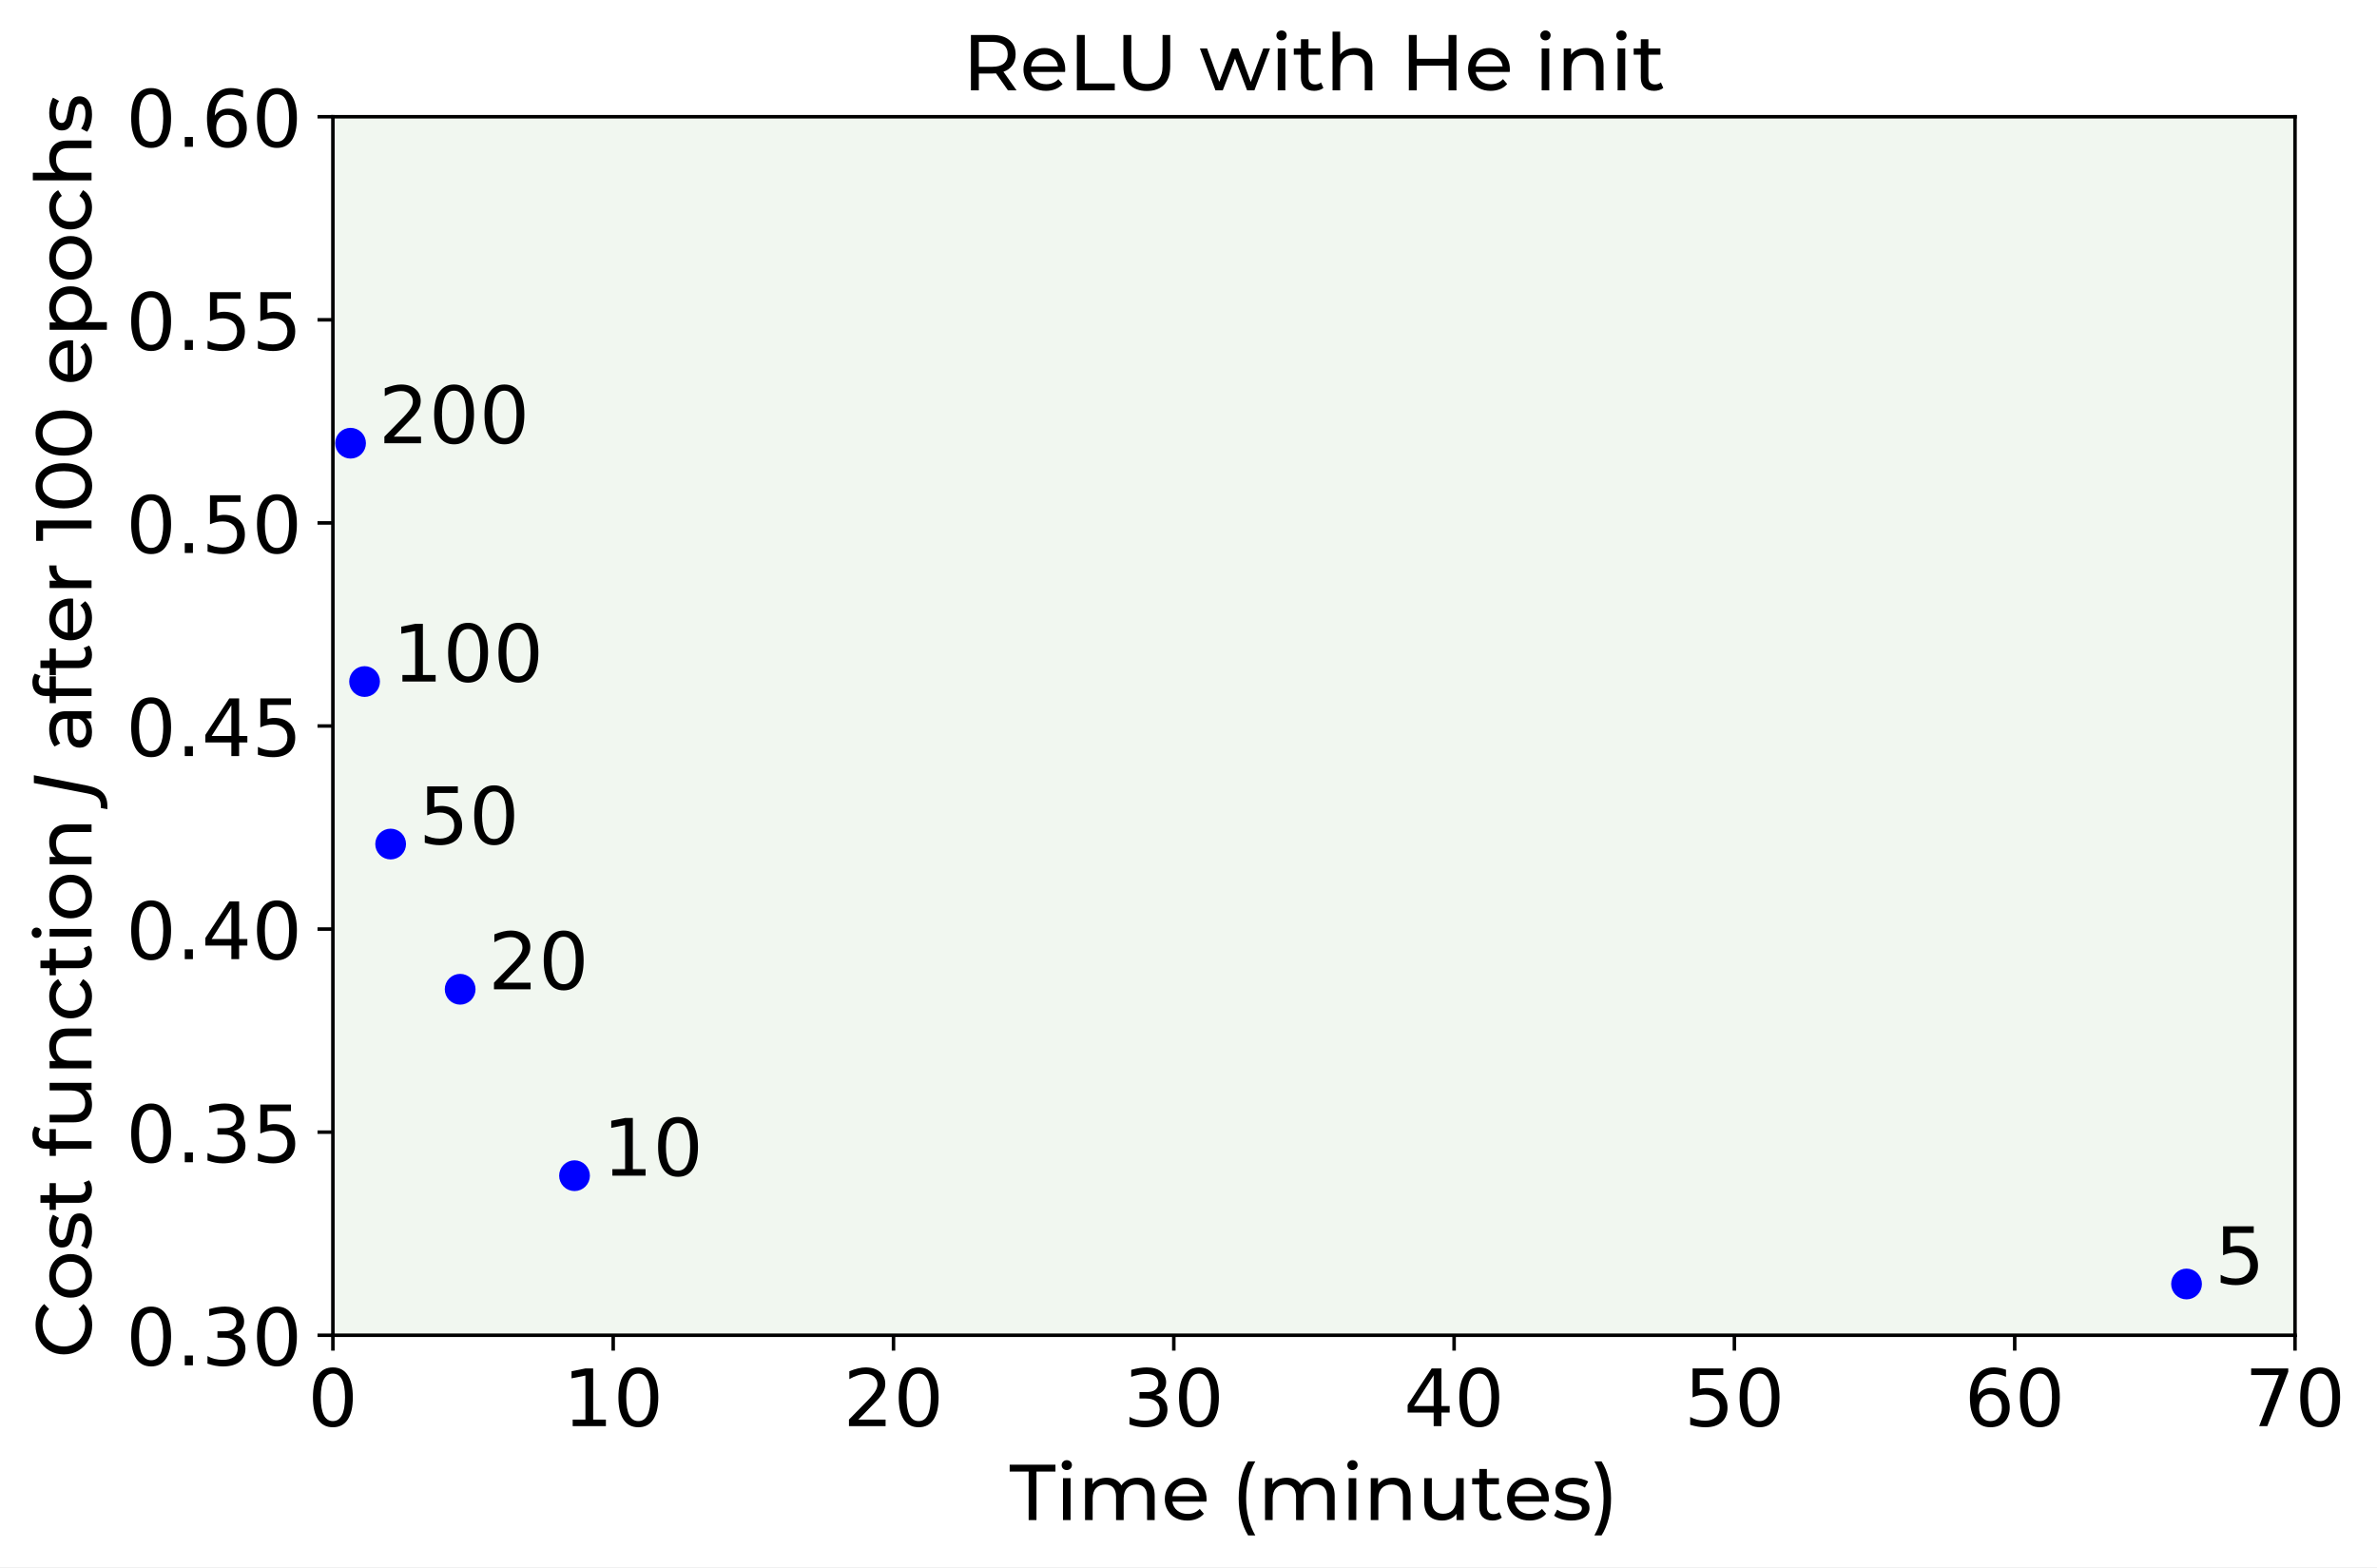
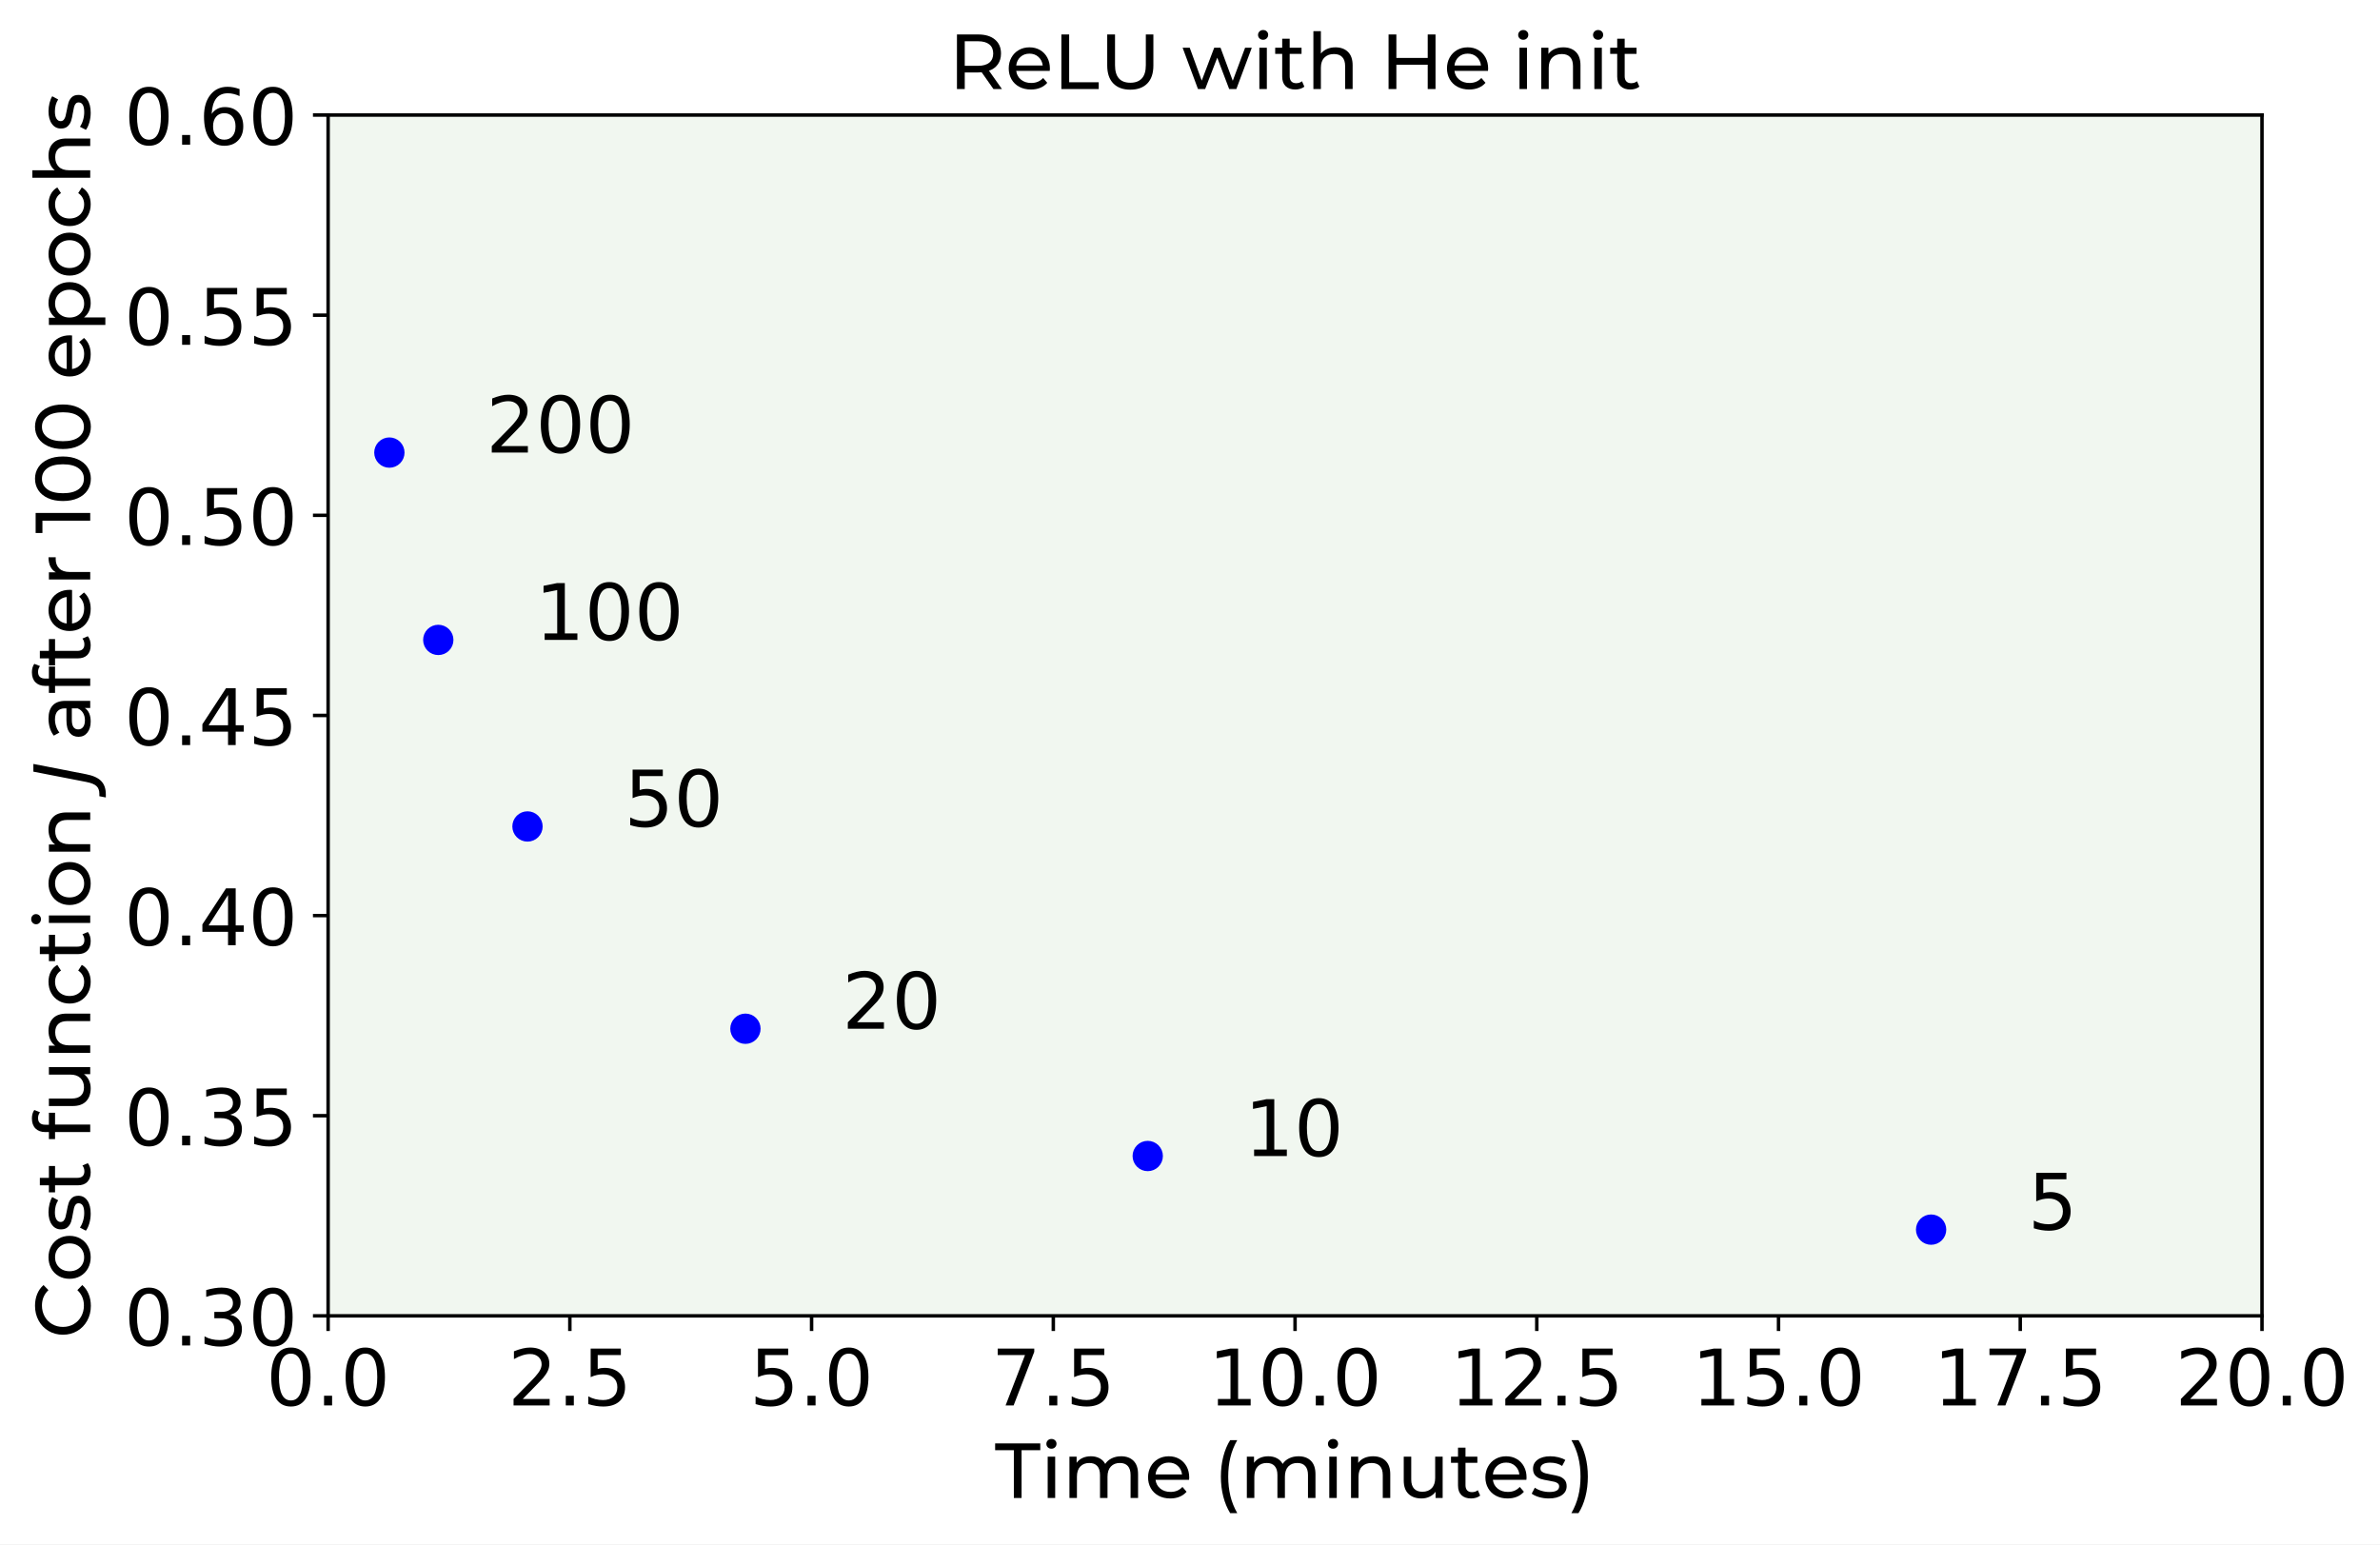
- <svg xmlns="http://www.w3.org/2000/svg" xmlns:xlink="http://www.w3.org/1999/xlink" width="540.791pt" height="356.497pt" viewBox="0 0 540.791 356.497" version="1.1">
+ <svg xmlns="http://www.w3.org/2000/svg" xmlns:xlink="http://www.w3.org/1999/xlink" width="549.377pt" height="356.497pt" viewBox="0 0 549.377 356.497" version="1.1">
  <defs>
    <style type="text/css">*{stroke-linejoin: round; stroke-linecap: butt}</style>
  </defs>
  <g id="figure_1">
    <g id="patch_1">
-       <path d="M 0 356.497  L 540.791 356.497  L 540.791 0  L 0 0  z " style="fill: #ffffff" />
+       <path d="M 0 356.497  L 549.377 356.497  L 549.377 0  L 0 0  z " style="fill: #ffffff" />
    </g>
    <g id="axes_1">
      <g id="patch_2">
        <path d="M 75.738 303.757  L 522.138 303.757  L 522.138 26.557  L 75.738 26.557  z " style="fill: #f1f7f0" />
      </g>
      <g id="PathCollection_1">
        <defs>
-           <path id="mdd1aa44e4c" d="M 0 3  C 0.796 3 1.559 2.684 2.121 2.121  C 2.684 1.559 3 0.796 3 0  C 3 -0.796 2.684 -1.559 2.121 -2.121  C 1.559 -2.684 0.796 -3 0 -3  C -0.796 -3 -1.559 -2.684 -2.121 -2.121  C -2.684 -1.559 -3 -0.796 -3 0  C -3 0.796 -2.684 1.559 -2.121 2.121  C -1.559 2.684 -0.796 3 0 3  z " style="stroke: #0000ff" />
+           <path id="ma0cc56a757" d="M 0 3  C 0.796 3 1.559 2.684 2.121 2.121  C 2.684 1.559 3 0.796 3 0  C 3 -0.796 2.684 -1.559 2.121 -2.121  C 1.559 -2.684 0.796 -3 0 -3  C -0.796 -3 -1.559 -2.684 -2.121 -2.121  C -2.684 -1.559 -3 -0.796 -3 0  C -3 0.796 -2.684 1.559 -2.121 2.121  C -1.559 2.684 -0.796 3 0 3  z " style="stroke: #0000ff" />
        </defs>
-         <g clip-path="url(#pdf7b16287a)">
-           <use xlink:href="#mdd1aa44e4c" x="79.756" y="100.827" style="fill: #0000ff; stroke: #0000ff" />
-           <use xlink:href="#mdd1aa44e4c" x="82.944" y="155.047" style="fill: #0000ff; stroke: #0000ff" />
-           <use xlink:href="#mdd1aa44e4c" x="88.875" y="192.016" style="fill: #0000ff; stroke: #0000ff" />
-           <use xlink:href="#mdd1aa44e4c" x="104.69" y="225.048" style="fill: #0000ff; stroke: #0000ff" />
-           <use xlink:href="#mdd1aa44e4c" x="130.709" y="267.458" style="fill: #0000ff; stroke: #0000ff" />
-           <use xlink:href="#mdd1aa44e4c" x="497.459" y="292.099" style="fill: #0000ff; stroke: #0000ff" />
+         <g clip-path="url(#pb4608b70f5)">
+           <use xlink:href="#ma0cc56a757" x="89.88" y="104.476" style="fill: #0000ff; stroke: #0000ff" />
+           <use xlink:href="#ma0cc56a757" x="101.17" y="147.722" style="fill: #0000ff; stroke: #0000ff" />
+           <use xlink:href="#ma0cc56a757" x="121.762" y="190.785" style="fill: #0000ff; stroke: #0000ff" />
+           <use xlink:href="#ma0cc56a757" x="172.068" y="237.478" style="fill: #0000ff; stroke: #0000ff" />
+           <use xlink:href="#ma0cc56a757" x="264.932" y="266.858" style="fill: #0000ff; stroke: #0000ff" />
+           <use xlink:href="#ma0cc56a757" x="445.76" y="283.851" style="fill: #0000ff; stroke: #0000ff" />
        </g>
      </g>
      <g id="matplotlib.axis_1">
        <g id="xtick_1">
          <g id="line2d_1">
            <defs>
-               <path id="m9b392d8194" d="M 0 0  L 0 3.5  " style="stroke: #000000; stroke-width: 0.8" />
+               <path id="mf68f54547c" d="M 0 0  L 0 3.5  " style="stroke: #000000; stroke-width: 0.8" />
            </defs>
            <g>
-               <use xlink:href="#m9b392d8194" x="75.738" y="303.757" style="stroke: #000000; stroke-width: 0.8" />
+               <use xlink:href="#mf68f54547c" x="75.738" y="303.757" style="stroke: #000000; stroke-width: 0.8" />
            </g>
          </g>
          <g id="text_1">
-             <g transform="translate(70.01188 324.4337)scale(0.18 -0.18)">
+             <g transform="translate(61.42531 324.4337)scale(0.18 -0.18)">
              <defs>
                <path id="DejaVuSans-30" d="M 2034 4250  Q 1547 4250 1301 3770  Q 1056 3291 1056 2328  Q 1056 1369 1301 889  Q 1547 409 2034 409  Q 2525 409 2770 889  Q 3016 1369 3016 2328  Q 3016 3291 2770 3770  Q 2525 4250 2034 4250  z M 2034 4750  Q 2819 4750 3233 4129  Q 3647 3509 3647 2328  Q 3647 1150 3233 529  Q 2819 -91 2034 -91  Q 1250 -91 836 529  Q 422 1150 422 2328  Q 422 3509 836 4129  Q 1250 4750 2034 4750  z " transform="scale(0.015625)" />
-               </defs>
-               <use xlink:href="#DejaVuSans-30" />
+                 <path id="DejaVuSans-2e" d="M 684 794  L 1344 794  L 1344 0  L 684 0  L 684 794  z " transform="scale(0.015625)" />
+               </defs>
+               <use xlink:href="#DejaVuSans-30" />
+               <use xlink:href="#DejaVuSans-2e" x="63.623" />
+               <use xlink:href="#DejaVuSans-30" x="95.41" />
            </g>
          </g>
        </g>
        <g id="xtick_2">
          <g id="line2d_2">
            <g>
-               <use xlink:href="#m9b392d8194" x="139.51" y="303.757" style="stroke: #000000; stroke-width: 0.8" />
+               <use xlink:href="#mf68f54547c" x="131.538" y="303.757" style="stroke: #000000; stroke-width: 0.8" />
            </g>
          </g>
          <g id="text_2">
-             <g transform="translate(128.0571 324.4337)scale(0.18 -0.18)">
+             <g transform="translate(117.2253 324.4337)scale(0.18 -0.18)">
+               <defs>
+                 <path id="DejaVuSans-32" d="M 1228 531  L 3431 531  L 3431 0  L 469 0  L 469 531  Q 828 903 1448 1529  Q 2069 2156 2228 2338  Q 2531 2678 2651 2914  Q 2772 3150 2772 3378  Q 2772 3750 2511 3984  Q 2250 4219 1831 4219  Q 1534 4219 1204 4116  Q 875 4013 500 3803  L 500 4441  Q 881 4594 1212 4672  Q 1544 4750 1819 4750  Q 2544 4750 2975 4387  Q 3406 4025 3406 3419  Q 3406 3131 3298 2873  Q 3191 2616 2906 2266  Q 2828 2175 2409 1742  Q 1991 1309 1228 531  z " transform="scale(0.015625)" />
+                 <path id="DejaVuSans-35" d="M 691 4666  L 3169 4666  L 3169 4134  L 1269 4134  L 1269 2991  Q 1406 3038 1543 3061  Q 1681 3084 1819 3084  Q 2600 3084 3056 2656  Q 3513 2228 3513 1497  Q 3513 744 3044 326  Q 2575 -91 1722 -91  Q 1428 -91 1123 -41  Q 819 9 494 109  L 494 744  Q 775 591 1075 516  Q 1375 441 1709 441  Q 2250 441 2565 725  Q 2881 1009 2881 1497  Q 2881 1984 2565 2268  Q 2250 2553 1709 2553  Q 1456 2553 1204 2497  Q 953 2441 691 2322  L 691 4666  z " transform="scale(0.015625)" />
+               </defs>
+               <use xlink:href="#DejaVuSans-32" />
+               <use xlink:href="#DejaVuSans-2e" x="63.623" />
+               <use xlink:href="#DejaVuSans-35" x="95.41" />
+             </g>
+           </g>
+         </g>
+         <g id="xtick_3">
+           <g id="line2d_3">
+             <g>
+               <use xlink:href="#mf68f54547c" x="187.338" y="303.757" style="stroke: #000000; stroke-width: 0.8" />
+             </g>
+           </g>
+           <g id="text_3">
+             <g transform="translate(173.0253 324.4337)scale(0.18 -0.18)">
+               <use xlink:href="#DejaVuSans-35" />
+               <use xlink:href="#DejaVuSans-2e" x="63.623" />
+               <use xlink:href="#DejaVuSans-30" x="95.41" />
+             </g>
+           </g>
+         </g>
+         <g id="xtick_4">
+           <g id="line2d_4">
+             <g>
+               <use xlink:href="#mf68f54547c" x="243.138" y="303.757" style="stroke: #000000; stroke-width: 0.8" />
+             </g>
+           </g>
+           <g id="text_4">
+             <g transform="translate(228.8253 324.4337)scale(0.18 -0.18)">
+               <defs>
+                 <path id="DejaVuSans-37" d="M 525 4666  L 3525 4666  L 3525 4397  L 1831 0  L 1172 0  L 2766 4134  L 525 4134  L 525 4666  z " transform="scale(0.015625)" />
+               </defs>
+               <use xlink:href="#DejaVuSans-37" />
+               <use xlink:href="#DejaVuSans-2e" x="63.623" />
+               <use xlink:href="#DejaVuSans-35" x="95.41" />
+             </g>
+           </g>
+         </g>
+         <g id="xtick_5">
+           <g id="line2d_5">
+             <g>
+               <use xlink:href="#mf68f54547c" x="298.938" y="303.757" style="stroke: #000000; stroke-width: 0.8" />
+             </g>
+           </g>
+           <g id="text_5">
+             <g transform="translate(278.8991 324.4337)scale(0.18 -0.18)">
              <defs>
                <path id="DejaVuSans-31" d="M 794 531  L 1825 531  L 1825 4091  L 703 3866  L 703 4441  L 1819 4666  L 2450 4666  L 2450 531  L 3481 531  L 3481 0  L 794 0  L 794 531  z " transform="scale(0.015625)" />
              </defs>
              <use xlink:href="#DejaVuSans-31" />
              <use xlink:href="#DejaVuSans-30" x="63.623" />
-             </g>
-           </g>
-         </g>
-         <g id="xtick_3">
-           <g id="line2d_3">
-             <g>
-               <use xlink:href="#m9b392d8194" x="203.281" y="303.757" style="stroke: #000000; stroke-width: 0.8" />
-             </g>
-           </g>
-           <g id="text_3">
-             <g transform="translate(191.8285 324.4337)scale(0.18 -0.18)">
-               <defs>
-                 <path id="DejaVuSans-32" d="M 1228 531  L 3431 531  L 3431 0  L 469 0  L 469 531  Q 828 903 1448 1529  Q 2069 2156 2228 2338  Q 2531 2678 2651 2914  Q 2772 3150 2772 3378  Q 2772 3750 2511 3984  Q 2250 4219 1831 4219  Q 1534 4219 1204 4116  Q 875 4013 500 3803  L 500 4441  Q 881 4594 1212 4672  Q 1544 4750 1819 4750  Q 2544 4750 2975 4387  Q 3406 4025 3406 3419  Q 3406 3131 3298 2873  Q 3191 2616 2906 2266  Q 2828 2175 2409 1742  Q 1991 1309 1228 531  z " transform="scale(0.015625)" />
-               </defs>
+               <use xlink:href="#DejaVuSans-2e" x="127.246" />
+               <use xlink:href="#DejaVuSans-30" x="159.033" />
+             </g>
+           </g>
+         </g>
+         <g id="xtick_6">
+           <g id="line2d_6">
+             <g>
+               <use xlink:href="#mf68f54547c" x="354.738" y="303.757" style="stroke: #000000; stroke-width: 0.8" />
+             </g>
+           </g>
+           <g id="text_6">
+             <g transform="translate(334.6991 324.4337)scale(0.18 -0.18)">
+               <use xlink:href="#DejaVuSans-31" />
+               <use xlink:href="#DejaVuSans-32" x="63.623" />
+               <use xlink:href="#DejaVuSans-2e" x="127.246" />
+               <use xlink:href="#DejaVuSans-35" x="159.033" />
+             </g>
+           </g>
+         </g>
+         <g id="xtick_7">
+           <g id="line2d_7">
+             <g>
+               <use xlink:href="#mf68f54547c" x="410.538" y="303.757" style="stroke: #000000; stroke-width: 0.8" />
+             </g>
+           </g>
+           <g id="text_7">
+             <g transform="translate(390.4991 324.4337)scale(0.18 -0.18)">
+               <use xlink:href="#DejaVuSans-31" />
+               <use xlink:href="#DejaVuSans-35" x="63.623" />
+               <use xlink:href="#DejaVuSans-2e" x="127.246" />
+               <use xlink:href="#DejaVuSans-30" x="159.033" />
+             </g>
+           </g>
+         </g>
+         <g id="xtick_8">
+           <g id="line2d_8">
+             <g>
+               <use xlink:href="#mf68f54547c" x="466.338" y="303.757" style="stroke: #000000; stroke-width: 0.8" />
+             </g>
+           </g>
+           <g id="text_8">
+             <g transform="translate(446.2991 324.4337)scale(0.18 -0.18)">
+               <use xlink:href="#DejaVuSans-31" />
+               <use xlink:href="#DejaVuSans-37" x="63.623" />
+               <use xlink:href="#DejaVuSans-2e" x="127.246" />
+               <use xlink:href="#DejaVuSans-35" x="159.033" />
+             </g>
+           </g>
+         </g>
+         <g id="xtick_9">
+           <g id="line2d_9">
+             <g>
+               <use xlink:href="#mf68f54547c" x="522.138" y="303.757" style="stroke: #000000; stroke-width: 0.8" />
+             </g>
+           </g>
+           <g id="text_9">
+             <g transform="translate(502.0991 324.4337)scale(0.18 -0.18)">
              <use xlink:href="#DejaVuSans-32" />
              <use xlink:href="#DejaVuSans-30" x="63.623" />
-             </g>
-           </g>
-         </g>
-         <g id="xtick_4">
-           <g id="line2d_4">
-             <g>
-               <use xlink:href="#m9b392d8194" x="267.052" y="303.757" style="stroke: #000000; stroke-width: 0.8" />
-             </g>
-           </g>
-           <g id="text_4">
-             <g transform="translate(255.5999 324.4337)scale(0.18 -0.18)">
-               <defs>
-                 <path id="DejaVuSans-33" d="M 2597 2516  Q 3050 2419 3304 2112  Q 3559 1806 3559 1356  Q 3559 666 3084 287  Q 2609 -91 1734 -91  Q 1441 -91 1130 -33  Q 819 25 488 141  L 488 750  Q 750 597 1062 519  Q 1375 441 1716 441  Q 2309 441 2620 675  Q 2931 909 2931 1356  Q 2931 1769 2642 2001  Q 2353 2234 1838 2234  L 1294 2234  L 1294 2753  L 1863 2753  Q 2328 2753 2575 2939  Q 2822 3125 2822 3475  Q 2822 3834 2567 4026  Q 2313 4219 1838 4219  Q 1578 4219 1281 4162  Q 984 4106 628 3988  L 628 4550  Q 988 4650 1302 4700  Q 1616 4750 1894 4750  Q 2613 4750 3031 4423  Q 3450 4097 3450 3541  Q 3450 3153 3228 2886  Q 3006 2619 2597 2516  z " transform="scale(0.015625)" />
-               </defs>
-               <use xlink:href="#DejaVuSans-33" />
-               <use xlink:href="#DejaVuSans-30" x="63.623" />
-             </g>
-           </g>
-         </g>
-         <g id="xtick_5">
-           <g id="line2d_5">
-             <g>
-               <use xlink:href="#m9b392d8194" x="330.824" y="303.757" style="stroke: #000000; stroke-width: 0.8" />
-             </g>
-           </g>
-           <g id="text_5">
-             <g transform="translate(319.3713 324.4337)scale(0.18 -0.18)">
-               <defs>
-                 <path id="DejaVuSans-34" d="M 2419 4116  L 825 1625  L 2419 1625  L 2419 4116  z M 2253 4666  L 3047 4666  L 3047 1625  L 3713 1625  L 3713 1100  L 3047 1100  L 3047 0  L 2419 0  L 2419 1100  L 313 1100  L 313 1709  L 2253 4666  z " transform="scale(0.015625)" />
-               </defs>
-               <use xlink:href="#DejaVuSans-34" />
-               <use xlink:href="#DejaVuSans-30" x="63.623" />
-             </g>
-           </g>
-         </g>
-         <g id="xtick_6">
-           <g id="line2d_6">
-             <g>
-               <use xlink:href="#m9b392d8194" x="394.595" y="303.757" style="stroke: #000000; stroke-width: 0.8" />
-             </g>
-           </g>
-           <g id="text_6">
-             <g transform="translate(383.1428 324.4337)scale(0.18 -0.18)">
-               <defs>
-                 <path id="DejaVuSans-35" d="M 691 4666  L 3169 4666  L 3169 4134  L 1269 4134  L 1269 2991  Q 1406 3038 1543 3061  Q 1681 3084 1819 3084  Q 2600 3084 3056 2656  Q 3513 2228 3513 1497  Q 3513 744 3044 326  Q 2575 -91 1722 -91  Q 1428 -91 1123 -41  Q 819 9 494 109  L 494 744  Q 775 591 1075 516  Q 1375 441 1709 441  Q 2250 441 2565 725  Q 2881 1009 2881 1497  Q 2881 1984 2565 2268  Q 2250 2553 1709 2553  Q 1456 2553 1204 2497  Q 953 2441 691 2322  L 691 4666  z " transform="scale(0.015625)" />
-               </defs>
-               <use xlink:href="#DejaVuSans-35" />
-               <use xlink:href="#DejaVuSans-30" x="63.623" />
-             </g>
-           </g>
-         </g>
-         <g id="xtick_7">
-           <g id="line2d_7">
-             <g>
-               <use xlink:href="#m9b392d8194" x="458.367" y="303.757" style="stroke: #000000; stroke-width: 0.8" />
-             </g>
-           </g>
-           <g id="text_7">
-             <g transform="translate(446.9142 324.4337)scale(0.18 -0.18)">
-               <defs>
-                 <path id="DejaVuSans-36" d="M 2113 2584  Q 1688 2584 1439 2293  Q 1191 2003 1191 1497  Q 1191 994 1439 701  Q 1688 409 2113 409  Q 2538 409 2786 701  Q 3034 994 3034 1497  Q 3034 2003 2786 2293  Q 2538 2584 2113 2584  z M 3366 4563  L 3366 3988  Q 3128 4100 2886 4159  Q 2644 4219 2406 4219  Q 1781 4219 1451 3797  Q 1122 3375 1075 2522  Q 1259 2794 1537 2939  Q 1816 3084 2150 3084  Q 2853 3084 3261 2657  Q 3669 2231 3669 1497  Q 3669 778 3244 343  Q 2819 -91 2113 -91  Q 1303 -91 875 529  Q 447 1150 447 2328  Q 447 3434 972 4092  Q 1497 4750 2381 4750  Q 2619 4750 2861 4703  Q 3103 4656 3366 4563  z " transform="scale(0.015625)" />
-               </defs>
-               <use xlink:href="#DejaVuSans-36" />
-               <use xlink:href="#DejaVuSans-30" x="63.623" />
-             </g>
-           </g>
-         </g>
-         <g id="xtick_8">
-           <g id="line2d_8">
-             <g>
-               <use xlink:href="#m9b392d8194" x="522.138" y="303.757" style="stroke: #000000; stroke-width: 0.8" />
-             </g>
-           </g>
-           <g id="text_8">
-             <g transform="translate(510.6856 324.4337)scale(0.18 -0.18)">
-               <defs>
-                 <path id="DejaVuSans-37" d="M 525 4666  L 3525 4666  L 3525 4397  L 1831 0  L 1172 0  L 2766 4134  L 525 4134  L 525 4666  z " transform="scale(0.015625)" />
-               </defs>
-               <use xlink:href="#DejaVuSans-37" />
-               <use xlink:href="#DejaVuSans-30" x="63.623" />
-             </g>
-           </g>
-         </g>
-         <g id="text_9">
+               <use xlink:href="#DejaVuSans-2e" x="127.246" />
+               <use xlink:href="#DejaVuSans-30" x="159.033" />
+             </g>
+           </g>
+         </g>
+         <g id="text_10">
          <g transform="translate(229.6353 345.8037)scale(0.18 -0.18)">
            <defs>
              <path id="Montserrat-Medium-54" d="M 1562 3923  L 26 3923  L 26 4480  L 3731 4480  L 3731 3923  L 2195 3923  L 2195 0  L 1562 0  L 1562 3923  z " transform="scale(0.015625)" />
              <path id="Montserrat-Medium-69" d="M 582 3392  L 1197 3392  L 1197 0  L 582 0  L 582 3392  z M 890 4045  Q 710 4045 592 4160  Q 474 4275 474 4442  Q 474 4608 592 4726  Q 710 4845 890 4845  Q 1069 4845 1187 4733  Q 1306 4621 1306 4454  Q 1306 4282 1187 4163  Q 1069 4045 890 4045  z " transform="scale(0.015625)" />
              <path id="Montserrat-Medium-6d" d="M 4826 3424  Q 5466 3424 5840 3053  Q 6214 2682 6214 1952  L 6214 0  L 5600 0  L 5600 1882  Q 5600 2374 5373 2624  Q 5146 2874 4723 2874  Q 4256 2874 3981 2582  Q 3706 2291 3706 1747  L 3706 0  L 3091 0  L 3091 1882  Q 3091 2374 2864 2624  Q 2637 2874 2214 2874  Q 1747 2874 1472 2582  Q 1197 2291 1197 1747  L 1197 0  L 582 0  L 582 3392  L 1171 3392  L 1171 2886  Q 1357 3149 1657 3286  Q 1958 3424 2342 3424  Q 2739 3424 3046 3264  Q 3354 3104 3520 2797  Q 3712 3091 4054 3257  Q 4397 3424 4826 3424  z " transform="scale(0.015625)" />
              <path id="Montserrat-Medium-65" d="M 3648 1677  Q 3648 1606 3635 1491  L 883 1491  Q 941 1043 1277 771  Q 1613 499 2112 499  Q 2720 499 3091 909  L 3430 512  Q 3200 243 2857 102  Q 2515 -38 2093 -38  Q 1555 -38 1139 182  Q 723 403 496 800  Q 269 1197 269 1696  Q 269 2189 489 2585  Q 710 2982 1097 3203  Q 1485 3424 1971 3424  Q 2458 3424 2838 3203  Q 3219 2982 3433 2585  Q 3648 2189 3648 1677  z M 1971 2906  Q 1530 2906 1232 2637  Q 934 2368 883 1933  L 3059 1933  Q 3008 2362 2710 2634  Q 2413 2906 1971 2906  z " transform="scale(0.015625)" />
              <path id="Montserrat-Medium-20" transform="scale(0.015625)" />
              <path id="Montserrat-Medium-28" d="M 1370 -1242  Q 1005 -653 806 112  Q 608 877 608 1754  Q 608 2630 806 3401  Q 1005 4173 1370 4749  L 1952 4749  Q 1568 4077 1389 3341  Q 1210 2605 1210 1754  Q 1210 902 1389 166  Q 1568 -570 1952 -1242  L 1370 -1242  z " transform="scale(0.015625)" />
              <path id="Montserrat-Medium-6e" d="M 2394 3424  Q 3040 3424 3421 3049  Q 3802 2675 3802 1952  L 3802 0  L 3187 0  L 3187 1882  Q 3187 2374 2950 2624  Q 2714 2874 2272 2874  Q 1773 2874 1485 2582  Q 1197 2291 1197 1747  L 1197 0  L 582 0  L 582 3392  L 1171 3392  L 1171 2880  Q 1357 3142 1673 3283  Q 1990 3424 2394 3424  z " transform="scale(0.015625)" />
              <path id="Montserrat-Medium-75" d="M 3744 3392  L 3744 0  L 3162 0  L 3162 512  Q 2976 250 2672 106  Q 2368 -38 2010 -38  Q 1331 -38 940 336  Q 550 710 550 1440  L 550 3392  L 1165 3392  L 1165 1510  Q 1165 1018 1401 765  Q 1638 512 2080 512  Q 2566 512 2848 806  Q 3130 1101 3130 1638  L 3130 3392  L 3744 3392  z " transform="scale(0.015625)" />
              <path id="Montserrat-Medium-74" d="M 2490 198  Q 2355 83 2156 22  Q 1958 -38 1747 -38  Q 1235 -38 953 237  Q 672 512 672 1024  L 672 2886  L 96 2886  L 96 3392  L 672 3392  L 672 4134  L 1286 4134  L 1286 3392  L 2259 3392  L 2259 2886  L 1286 2886  L 1286 1050  Q 1286 774 1424 627  Q 1562 480 1818 480  Q 2099 480 2298 640  L 2490 198  z " transform="scale(0.015625)" />
              <path id="Montserrat-Medium-73" d="M 1555 -38  Q 1139 -38 755 74  Q 371 186 154 358  L 410 845  Q 634 685 954 589  Q 1274 493 1600 493  Q 2406 493 2406 954  Q 2406 1107 2297 1196  Q 2189 1286 2025 1328  Q 1862 1370 1562 1421  Q 1152 1485 893 1568  Q 634 1651 448 1849  Q 262 2048 262 2406  Q 262 2867 646 3145  Q 1030 3424 1677 3424  Q 2016 3424 2355 3341  Q 2694 3258 2912 3117  L 2650 2630  Q 2234 2899 1670 2899  Q 1280 2899 1075 2771  Q 870 2643 870 2432  Q 870 2266 985 2170  Q 1101 2074 1270 2029  Q 1440 1984 1747 1926  Q 2157 1856 2409 1776  Q 2662 1696 2841 1504  Q 3021 1312 3021 966  Q 3021 506 2627 234  Q 2234 -38 1555 -38  z " transform="scale(0.015625)" />
              <path id="Montserrat-Medium-29" d="M 205 -1242  Q 589 -570 771 166  Q 954 902 954 1754  Q 954 2605 771 3341  Q 589 4077 205 4749  L 787 4749  Q 1158 4173 1356 3405  Q 1555 2637 1555 1754  Q 1555 877 1356 109  Q 1158 -659 787 -1242  L 205 -1242  z " transform="scale(0.015625)" />
            </defs>
            <use xlink:href="#Montserrat-Medium-54" />
            <use xlink:href="#Montserrat-Medium-69" x="58.7" />
            <use xlink:href="#Montserrat-Medium-6d" x="86.6" />
            <use xlink:href="#Montserrat-Medium-65" x="192.3" />
            <use xlink:href="#Montserrat-Medium-20" x="253.5" />
            <use xlink:href="#Montserrat-Medium-28" x="280.4" />
            <use xlink:href="#Montserrat-Medium-6d" x="314.1" />
            <use xlink:href="#Montserrat-Medium-69" x="419.8" />
            <use xlink:href="#Montserrat-Medium-6e" x="447.7" />
            <use xlink:href="#Montserrat-Medium-75" x="515.8" />
            <use xlink:href="#Montserrat-Medium-74" x="583.5" />
            <use xlink:href="#Montserrat-Medium-65" x="624.9" />
            <use xlink:href="#Montserrat-Medium-73" x="686.1" />
            <use xlink:href="#Montserrat-Medium-29" x="736.2" />
          </g>
        </g>
      </g>
      <g id="matplotlib.axis_2">
        <g id="ytick_1">
-           <g id="line2d_9">
+           <g id="line2d_10">
            <defs>
-               <path id="m88ca081ae3" d="M 0 0  L -3.5 0  " style="stroke: #000000; stroke-width: 0.8" />
+               <path id="m85ac29054c" d="M 0 0  L -3.5 0  " style="stroke: #000000; stroke-width: 0.8" />
            </defs>
            <g>
-               <use xlink:href="#m88ca081ae3" x="75.738" y="303.757" style="stroke: #000000; stroke-width: 0.8" />
-             </g>
-           </g>
-           <g id="text_10">
+               <use xlink:href="#m85ac29054c" x="75.738" y="303.757" style="stroke: #000000; stroke-width: 0.8" />
+             </g>
+           </g>
+           <g id="text_11">
            <g transform="translate(28.66 310.5952)scale(0.18 -0.18)">
              <defs>
-                 <path id="DejaVuSans-2e" d="M 684 794  L 1344 794  L 1344 0  L 684 0  L 684 794  z " transform="scale(0.015625)" />
+                 <path id="DejaVuSans-33" d="M 2597 2516  Q 3050 2419 3304 2112  Q 3559 1806 3559 1356  Q 3559 666 3084 287  Q 2609 -91 1734 -91  Q 1441 -91 1130 -33  Q 819 25 488 141  L 488 750  Q 750 597 1062 519  Q 1375 441 1716 441  Q 2309 441 2620 675  Q 2931 909 2931 1356  Q 2931 1769 2642 2001  Q 2353 2234 1838 2234  L 1294 2234  L 1294 2753  L 1863 2753  Q 2328 2753 2575 2939  Q 2822 3125 2822 3475  Q 2822 3834 2567 4026  Q 2313 4219 1838 4219  Q 1578 4219 1281 4162  Q 984 4106 628 3988  L 628 4550  Q 988 4650 1302 4700  Q 1616 4750 1894 4750  Q 2613 4750 3031 4423  Q 3450 4097 3450 3541  Q 3450 3153 3228 2886  Q 3006 2619 2597 2516  z " transform="scale(0.015625)" />
              </defs>
              <use xlink:href="#DejaVuSans-30" />
              <use xlink:href="#DejaVuSans-2e" x="63.623" />
              <use xlink:href="#DejaVuSans-33" x="95.41" />
              <use xlink:href="#DejaVuSans-30" x="159.033" />
            </g>
          </g>
        </g>
        <g id="ytick_2">
-           <g id="line2d_10">
-             <g>
-               <use xlink:href="#m88ca081ae3" x="75.738" y="257.557" style="stroke: #000000; stroke-width: 0.8" />
-             </g>
-           </g>
-           <g id="text_11">
+           <g id="line2d_11">
+             <g>
+               <use xlink:href="#m85ac29054c" x="75.738" y="257.557" style="stroke: #000000; stroke-width: 0.8" />
+             </g>
+           </g>
+           <g id="text_12">
            <g transform="translate(28.66 264.3952)scale(0.18 -0.18)">
              <use xlink:href="#DejaVuSans-30" />
              <use xlink:href="#DejaVuSans-2e" x="63.623" />
              <use xlink:href="#DejaVuSans-33" x="95.41" />
              <use xlink:href="#DejaVuSans-35" x="159.033" />
            </g>
          </g>
        </g>
        <g id="ytick_3">
-           <g id="line2d_11">
-             <g>
-               <use xlink:href="#m88ca081ae3" x="75.738" y="211.357" style="stroke: #000000; stroke-width: 0.8" />
-             </g>
-           </g>
-           <g id="text_12">
+           <g id="line2d_12">
+             <g>
+               <use xlink:href="#m85ac29054c" x="75.738" y="211.357" style="stroke: #000000; stroke-width: 0.8" />
+             </g>
+           </g>
+           <g id="text_13">
            <g transform="translate(28.66 218.1952)scale(0.18 -0.18)">
+               <defs>
+                 <path id="DejaVuSans-34" d="M 2419 4116  L 825 1625  L 2419 1625  L 2419 4116  z M 2253 4666  L 3047 4666  L 3047 1625  L 3713 1625  L 3713 1100  L 3047 1100  L 3047 0  L 2419 0  L 2419 1100  L 313 1100  L 313 1709  L 2253 4666  z " transform="scale(0.015625)" />
+               </defs>
              <use xlink:href="#DejaVuSans-30" />
              <use xlink:href="#DejaVuSans-2e" x="63.623" />
              <use xlink:href="#DejaVuSans-34" x="95.41" />
              <use xlink:href="#DejaVuSans-30" x="159.033" />
            </g>
          </g>
        </g>
        <g id="ytick_4">
-           <g id="line2d_12">
-             <g>
-               <use xlink:href="#m88ca081ae3" x="75.738" y="165.157" style="stroke: #000000; stroke-width: 0.8" />
-             </g>
-           </g>
-           <g id="text_13">
+           <g id="line2d_13">
+             <g>
+               <use xlink:href="#m85ac29054c" x="75.738" y="165.157" style="stroke: #000000; stroke-width: 0.8" />
+             </g>
+           </g>
+           <g id="text_14">
            <g transform="translate(28.66 171.9952)scale(0.18 -0.18)">
              <use xlink:href="#DejaVuSans-30" />
              <use xlink:href="#DejaVuSans-2e" x="63.623" />
              <use xlink:href="#DejaVuSans-34" x="95.41" />
              <use xlink:href="#DejaVuSans-35" x="159.033" />
            </g>
          </g>
        </g>
        <g id="ytick_5">
-           <g id="line2d_13">
-             <g>
-               <use xlink:href="#m88ca081ae3" x="75.738" y="118.957" style="stroke: #000000; stroke-width: 0.8" />
-             </g>
-           </g>
-           <g id="text_14">
+           <g id="line2d_14">
+             <g>
+               <use xlink:href="#m85ac29054c" x="75.738" y="118.957" style="stroke: #000000; stroke-width: 0.8" />
+             </g>
+           </g>
+           <g id="text_15">
            <g transform="translate(28.66 125.7952)scale(0.18 -0.18)">
              <use xlink:href="#DejaVuSans-30" />
              <use xlink:href="#DejaVuSans-2e" x="63.623" />
              <use xlink:href="#DejaVuSans-35" x="95.41" />
              <use xlink:href="#DejaVuSans-30" x="159.033" />
            </g>
          </g>
        </g>
        <g id="ytick_6">
-           <g id="line2d_14">
-             <g>
-               <use xlink:href="#m88ca081ae3" x="75.738" y="72.757" style="stroke: #000000; stroke-width: 0.8" />
-             </g>
-           </g>
-           <g id="text_15">
+           <g id="line2d_15">
+             <g>
+               <use xlink:href="#m85ac29054c" x="75.738" y="72.757" style="stroke: #000000; stroke-width: 0.8" />
+             </g>
+           </g>
+           <g id="text_16">
            <g transform="translate(28.66 79.59516)scale(0.18 -0.18)">
              <use xlink:href="#DejaVuSans-30" />
              <use xlink:href="#DejaVuSans-2e" x="63.623" />
              <use xlink:href="#DejaVuSans-35" x="95.41" />
              <use xlink:href="#DejaVuSans-35" x="159.033" />
            </g>
          </g>
        </g>
        <g id="ytick_7">
-           <g id="line2d_15">
-             <g>
-               <use xlink:href="#m88ca081ae3" x="75.738" y="26.557" style="stroke: #000000; stroke-width: 0.8" />
-             </g>
-           </g>
-           <g id="text_16">
+           <g id="line2d_16">
+             <g>
+               <use xlink:href="#m85ac29054c" x="75.738" y="26.557" style="stroke: #000000; stroke-width: 0.8" />
+             </g>
+           </g>
+           <g id="text_17">
            <g transform="translate(28.66 33.39516)scale(0.18 -0.18)">
+               <defs>
+                 <path id="DejaVuSans-36" d="M 2113 2584  Q 1688 2584 1439 2293  Q 1191 2003 1191 1497  Q 1191 994 1439 701  Q 1688 409 2113 409  Q 2538 409 2786 701  Q 3034 994 3034 1497  Q 3034 2003 2786 2293  Q 2538 2584 2113 2584  z M 3366 4563  L 3366 3988  Q 3128 4100 2886 4159  Q 2644 4219 2406 4219  Q 1781 4219 1451 3797  Q 1122 3375 1075 2522  Q 1259 2794 1537 2939  Q 1816 3084 2150 3084  Q 2853 3084 3261 2657  Q 3669 2231 3669 1497  Q 3669 778 3244 343  Q 2819 -91 2113 -91  Q 1303 -91 875 529  Q 447 1150 447 2328  Q 447 3434 972 4092  Q 1497 4750 2381 4750  Q 2619 4750 2861 4703  Q 3103 4656 3366 4563  z " transform="scale(0.015625)" />
+               </defs>
              <use xlink:href="#DejaVuSans-30" />
              <use xlink:href="#DejaVuSans-2e" x="63.623" />
              <use xlink:href="#DejaVuSans-36" x="95.41" />
              <use xlink:href="#DejaVuSans-30" x="159.033" />
            </g>
          </g>
        </g>
-         <g id="text_17">
+         <g id="text_18">
          <g transform="translate(20.88 308.9766)rotate(-90)scale(0.18 -0.18)">
            <defs>
              <path id="Montserrat-Medium-43" d="M 2675 -51  Q 2003 -51 1462 246  Q 922 544 614 1065  Q 307 1587 307 2240  Q 307 2893 614 3414  Q 922 3936 1466 4233  Q 2010 4531 2682 4531  Q 3206 4531 3641 4355  Q 4077 4179 4384 3834  L 3968 3430  Q 3462 3962 2707 3962  Q 2208 3962 1805 3738  Q 1402 3514 1174 3120  Q 947 2726 947 2240  Q 947 1754 1174 1360  Q 1402 966 1805 742  Q 2208 518 2707 518  Q 3456 518 3968 1056  L 4384 653  Q 4077 307 3638 128  Q 3200 -51 2675 -51  z " transform="scale(0.015625)" />
              <path id="Montserrat-Medium-6f" d="M 2035 -38  Q 1530 -38 1126 186  Q 723 410 496 803  Q 269 1197 269 1696  Q 269 2195 496 2588  Q 723 2982 1126 3203  Q 1530 3424 2035 3424  Q 2541 3424 2941 3203  Q 3341 2982 3568 2588  Q 3795 2195 3795 1696  Q 3795 1197 3568 803  Q 3341 410 2941 186  Q 2541 -38 2035 -38  z M 2035 499  Q 2362 499 2621 649  Q 2880 800 3027 1072  Q 3174 1344 3174 1696  Q 3174 2048 3027 2320  Q 2880 2592 2621 2739  Q 2362 2886 2035 2886  Q 1709 2886 1449 2739  Q 1190 2592 1040 2320  Q 890 2048 890 1696  Q 890 1344 1040 1072  Q 1190 800 1449 649  Q 1709 499 2035 499  z " transform="scale(0.015625)" />
              <path id="Montserrat-Medium-66" d="M 1824 4282  Q 1274 4282 1274 3686  L 1274 3392  L 2259 3392  L 2259 2886  L 1286 2886  L 1286 0  L 672 0  L 672 2886  L 96 2886  L 96 3392  L 672 3392  L 672 3693  Q 672 4198 966 4492  Q 1261 4787 1792 4787  Q 1997 4787 2176 4736  Q 2355 4685 2483 4589  L 2298 4122  Q 2086 4282 1824 4282  z " transform="scale(0.015625)" />
              <path id="Montserrat-Medium-63" d="M 2061 -38  Q 1542 -38 1136 186  Q 730 410 499 803  Q 269 1197 269 1696  Q 269 2195 499 2588  Q 730 2982 1136 3203  Q 1542 3424 2061 3424  Q 2522 3424 2883 3238  Q 3245 3053 3443 2701  L 2976 2400  Q 2816 2643 2579 2764  Q 2342 2886 2054 2886  Q 1722 2886 1456 2739  Q 1190 2592 1040 2320  Q 890 2048 890 1696  Q 890 1338 1040 1066  Q 1190 794 1456 646  Q 1722 499 2054 499  Q 2342 499 2579 620  Q 2816 742 2976 986  L 3443 691  Q 3245 339 2883 150  Q 2522 -38 2061 -38  z " transform="scale(0.015625)" />
              <path id="DejaVuSans-Oblique-4a" d="M 1069 4666  L 1703 4666  L 856 325  Q 691 -522 298 -901  Q -94 -1281 -800 -1281  L -1050 -1281  L -947 -750  L -750 -750  Q -328 -750 -109 -509  Q 109 -269 225 325  L 1069 4666  z " transform="scale(0.015625)" />
              <path id="Montserrat-Medium-61" d="M 1818 3424  Q 2522 3424 2896 3078  Q 3270 2733 3270 2048  L 3270 0  L 2688 0  L 2688 448  Q 2534 211 2249 86  Q 1965 -38 1574 -38  Q 1005 -38 662 237  Q 320 512 320 960  Q 320 1408 646 1680  Q 973 1952 1683 1952  L 2656 1952  L 2656 2074  Q 2656 2470 2425 2681  Q 2195 2893 1747 2893  Q 1446 2893 1158 2793  Q 870 2694 672 2528  L 416 2989  Q 678 3200 1043 3312  Q 1408 3424 1818 3424  z M 1677 435  Q 2029 435 2285 592  Q 2541 749 2656 1037  L 2656 1510  L 1709 1510  Q 928 1510 928 986  Q 928 730 1126 582  Q 1325 435 1677 435  z " transform="scale(0.015625)" />
              <path id="Montserrat-Medium-72" d="M 1171 2822  Q 1331 3117 1644 3270  Q 1958 3424 2406 3424  L 2406 2829  Q 2355 2835 2266 2835  Q 1766 2835 1481 2537  Q 1197 2240 1197 1690  L 1197 0  L 582 0  L 582 3392  L 1171 3392  L 1171 2822  z " transform="scale(0.015625)" />
              <path id="Montserrat-Medium-31" d="M 1696 4480  L 1696 0  L 1062 0  L 1062 3923  L 51 3923  L 51 4480  L 1696 4480  z " transform="scale(0.015625)" />
              <path id="Montserrat-Medium-30" d="M 2138 -51  Q 1606 -51 1193 221  Q 781 493 544 1011  Q 307 1530 307 2240  Q 307 2950 544 3468  Q 781 3987 1193 4259  Q 1606 4531 2138 4531  Q 2662 4531 3075 4259  Q 3488 3987 3725 3468  Q 3962 2950 3962 2240  Q 3962 1530 3725 1011  Q 3488 493 3075 221  Q 2662 -51 2138 -51  z M 2138 518  Q 2675 518 2998 960  Q 3322 1402 3322 2240  Q 3322 3078 2998 3520  Q 2675 3962 2138 3962  Q 1594 3962 1270 3520  Q 947 3078 947 2240  Q 947 1402 1270 960  Q 1594 518 2138 518  z " transform="scale(0.015625)" />
              <path id="Montserrat-Medium-70" d="M 2381 3424  Q 2874 3424 3264 3206  Q 3654 2989 3875 2598  Q 4096 2208 4096 1696  Q 4096 1184 3875 790  Q 3654 397 3264 179  Q 2874 -38 2381 -38  Q 2016 -38 1712 102  Q 1408 243 1197 512  L 1197 -1242  L 582 -1242  L 582 3392  L 1171 3392  L 1171 2854  Q 1376 3136 1689 3280  Q 2003 3424 2381 3424  z M 2330 499  Q 2656 499 2915 649  Q 3174 800 3324 1072  Q 3475 1344 3475 1696  Q 3475 2048 3324 2320  Q 3174 2592 2915 2739  Q 2656 2886 2330 2886  Q 2010 2886 1750 2736  Q 1491 2586 1340 2317  Q 1190 2048 1190 1696  Q 1190 1344 1337 1072  Q 1485 800 1747 649  Q 2010 499 2330 499  z " transform="scale(0.015625)" />
              <path id="Montserrat-Medium-68" d="M 2394 3424  Q 3040 3424 3421 3049  Q 3802 2675 3802 1952  L 3802 0  L 3187 0  L 3187 1882  Q 3187 2374 2950 2624  Q 2714 2874 2272 2874  Q 1773 2874 1485 2582  Q 1197 2291 1197 1747  L 1197 0  L 582 0  L 582 4749  L 1197 4749  L 1197 2912  Q 1389 3155 1699 3289  Q 2010 3424 2394 3424  z " transform="scale(0.015625)" />
            </defs>
            <use xlink:href="#Montserrat-Medium-43" transform="translate(0 0.296875)" />
            <use xlink:href="#Montserrat-Medium-6f" transform="translate(72.29999 0.296875)" />
            <use xlink:href="#Montserrat-Medium-73" transform="translate(135.8 0.296875)" />
            <use xlink:href="#Montserrat-Medium-74" transform="translate(185.9 0.296875)" />
            <use xlink:href="#Montserrat-Medium-20" transform="translate(227.3 0.296875)" />
            <use xlink:href="#Montserrat-Medium-66" transform="translate(254.2 0.296875)" />
            <use xlink:href="#Montserrat-Medium-75" transform="translate(289.4999 0.296875)" />
            <use xlink:href="#Montserrat-Medium-6e" transform="translate(357.1999 0.296875)" />
            <use xlink:href="#Montserrat-Medium-63" transform="translate(425.2999 0.296875)" />
            <use xlink:href="#Montserrat-Medium-74" transform="translate(482.3999 0.296875)" />
            <use xlink:href="#Montserrat-Medium-69" transform="translate(523.7999 0.296875)" />
            <use xlink:href="#Montserrat-Medium-6f" transform="translate(551.6999 0.296875)" />
            <use xlink:href="#Montserrat-Medium-6e" transform="translate(615.1999 0.296875)" />
            <use xlink:href="#Montserrat-Medium-20" transform="translate(683.2999 0.296875)" />
            <use xlink:href="#DejaVuSans-Oblique-4a" transform="translate(710.1999 0.296875)" />
            <use xlink:href="#Montserrat-Medium-20" transform="translate(739.692 0.296875)" />
            <use xlink:href="#Montserrat-Medium-61" transform="translate(766.592 0.296875)" />
            <use xlink:href="#Montserrat-Medium-66" transform="translate(826.392 0.296875)" />
            <use xlink:href="#Montserrat-Medium-74" transform="translate(861.692 0.296875)" />
            <use xlink:href="#Montserrat-Medium-65" transform="translate(903.092 0.296875)" />
            <use xlink:href="#Montserrat-Medium-72" transform="translate(964.292 0.296875)" />
            <use xlink:href="#Montserrat-Medium-20" transform="translate(1005.292 0.296875)" />
            <use xlink:href="#Montserrat-Medium-31" transform="translate(1032.192 0.296875)" />
            <use xlink:href="#Montserrat-Medium-30" transform="translate(1069.192 0.296875)" />
            <use xlink:href="#Montserrat-Medium-30" transform="translate(1135.892 0.296875)" />
            <use xlink:href="#Montserrat-Medium-20" transform="translate(1202.592 0.296875)" />
            <use xlink:href="#Montserrat-Medium-65" transform="translate(1229.492 0.296875)" />
            <use xlink:href="#Montserrat-Medium-70" transform="translate(1290.692 0.296875)" />
            <use xlink:href="#Montserrat-Medium-6f" transform="translate(1358.892 0.296875)" />
            <use xlink:href="#Montserrat-Medium-63" transform="translate(1422.392 0.296875)" />
            <use xlink:href="#Montserrat-Medium-68" transform="translate(1479.492 0.296875)" />
            <use xlink:href="#Montserrat-Medium-73" transform="translate(1547.592 0.296875)" />
          </g>
        </g>
      </g>
      <g id="patch_3">
        <path d="M 75.738 303.757  L 75.738 26.557  " style="fill: none; stroke: #000000; stroke-width: 0.8; stroke-linejoin: miter; stroke-linecap: square" />
      </g>
      <g id="patch_4">
        <path d="M 522.138 303.757  L 522.138 26.557  " style="fill: none; stroke: #000000; stroke-width: 0.8; stroke-linejoin: miter; stroke-linecap: square" />
      </g>
      <g id="patch_5">
        <path d="M 75.738 303.757  L 522.138 303.757  " style="fill: none; stroke: #000000; stroke-width: 0.8; stroke-linejoin: miter; stroke-linecap: square" />
      </g>
      <g id="patch_6">
        <path d="M 75.738 26.557  L 522.138 26.557  " style="fill: none; stroke: #000000; stroke-width: 0.8; stroke-linejoin: miter; stroke-linecap: square" />
      </g>
-       <g id="text_18">
-         <g transform="translate(86.13287 100.8267)scale(0.18 -0.18)">
+       <g id="text_19">
+         <g transform="translate(112.1997 104.4756)scale(0.18 -0.18)">
          <use xlink:href="#DejaVuSans-32" />
          <use xlink:href="#DejaVuSans-30" x="63.623" />
          <use xlink:href="#DejaVuSans-30" x="127.246" />
        </g>
      </g>
-       <g id="text_19">
-         <g transform="translate(89.32144 155.0473)scale(0.18 -0.18)">
+       <g id="text_20">
+         <g transform="translate(123.4897 147.7223)scale(0.18 -0.18)">
          <use xlink:href="#DejaVuSans-31" />
          <use xlink:href="#DejaVuSans-30" x="63.623" />
          <use xlink:href="#DejaVuSans-30" x="127.246" />
        </g>
      </g>
-       <g id="text_20">
-         <g transform="translate(95.25218 192.0165)scale(0.18 -0.18)">
+       <g id="text_21">
+         <g transform="translate(144.0823 190.7845)scale(0.18 -0.18)">
          <use xlink:href="#DejaVuSans-35" />
          <use xlink:href="#DejaVuSans-30" x="63.623" />
        </g>
      </g>
-       <g id="text_21">
-         <g transform="translate(111.0675 225.0483)scale(0.18 -0.18)">
+       <g id="text_22">
+         <g transform="translate(194.3884 237.4784)scale(0.18 -0.18)">
          <use xlink:href="#DejaVuSans-32" />
          <use xlink:href="#DejaVuSans-30" x="63.623" />
        </g>
      </g>
-       <g id="text_22">
-         <g transform="translate(137.0862 267.4583)scale(0.18 -0.18)">
+       <g id="text_23">
+         <g transform="translate(287.2515 266.858)scale(0.18 -0.18)">
          <use xlink:href="#DejaVuSans-31" />
          <use xlink:href="#DejaVuSans-30" x="63.623" />
        </g>
      </g>
-       <g id="text_23">
-         <g transform="translate(503.8357 292.0986)scale(0.18 -0.18)">
+       <g id="text_24">
+         <g transform="translate(468.0801 283.8506)scale(0.18 -0.18)">
          <use xlink:href="#DejaVuSans-35" />
        </g>
      </g>
-       <g id="text_24">
+       <g id="text_25">
        <g transform="translate(219.0041 20.55656)scale(0.18 -0.18)">
          <defs>
            <path id="Montserrat-Medium-52" d="M 3667 0  L 2701 1376  Q 2522 1363 2419 1363  L 1312 1363  L 1312 0  L 672 0  L 672 4480  L 2419 4480  Q 3290 4480 3789 4064  Q 4288 3648 4288 2918  Q 4288 2400 4032 2035  Q 3776 1670 3302 1504  L 4365 0  L 3667 0  z M 2400 1907  Q 3008 1907 3328 2169  Q 3648 2432 3648 2918  Q 3648 3405 3328 3664  Q 3008 3923 2400 3923  L 1312 3923  L 1312 1907  L 2400 1907  z " transform="scale(0.015625)" />
            <path id="Montserrat-Medium-4c" d="M 672 4480  L 1312 4480  L 1312 557  L 3738 557  L 3738 0  L 672 0  L 672 4480  z " transform="scale(0.015625)" />
            <path id="Montserrat-Medium-55" d="M 2528 -51  Q 1632 -51 1133 461  Q 634 973 634 1933  L 634 4480  L 1274 4480  L 1274 1958  Q 1274 518 2534 518  Q 3149 518 3475 873  Q 3802 1229 3802 1958  L 3802 4480  L 4422 4480  L 4422 1933  Q 4422 966 3923 457  Q 3424 -51 2528 -51  z " transform="scale(0.015625)" />
            <path id="Montserrat-Medium-77" d="M 5715 3392  L 4448 0  L 3859 0  L 2880 2573  L 1888 0  L 1299 0  L 38 3392  L 621 3392  L 1606 691  L 2630 3392  L 3149 3392  L 4154 678  L 5165 3392  L 5715 3392  z " transform="scale(0.015625)" />
            <path id="Montserrat-Medium-48" d="M 4525 4480  L 4525 0  L 3885 0  L 3885 1997  L 1312 1997  L 1312 0  L 672 0  L 672 4480  L 1312 4480  L 1312 2554  L 3885 2554  L 3885 4480  L 4525 4480  z " transform="scale(0.015625)" />
          </defs>
          <use xlink:href="#Montserrat-Medium-52" />
          <use xlink:href="#Montserrat-Medium-65" x="72.7" />
          <use xlink:href="#Montserrat-Medium-4c" x="133.9" />
          <use xlink:href="#Montserrat-Medium-55" x="193.3" />
          <use xlink:href="#Montserrat-Medium-20" x="272.4" />
          <use xlink:href="#Montserrat-Medium-77" x="299.3" />
          <use xlink:href="#Montserrat-Medium-69" x="389.2" />
          <use xlink:href="#Montserrat-Medium-74" x="417.1" />
          <use xlink:href="#Montserrat-Medium-68" x="458.5" />
          <use xlink:href="#Montserrat-Medium-20" x="526.6" />
          <use xlink:href="#Montserrat-Medium-48" x="553.5" />
          <use xlink:href="#Montserrat-Medium-65" x="634.7" />
          <use xlink:href="#Montserrat-Medium-20" x="695.9" />
          <use xlink:href="#Montserrat-Medium-69" x="722.8" />
          <use xlink:href="#Montserrat-Medium-6e" x="750.7" />
          <use xlink:href="#Montserrat-Medium-69" x="818.8" />
          <use xlink:href="#Montserrat-Medium-74" x="846.7" />
        </g>
      </g>
    </g>
  </g>
  <defs>
-     <clipPath id="pdf7b16287a">
+     <clipPath id="pb4608b70f5">
      <rect x="75.738" y="26.557" width="446.4" height="277.2" />
    </clipPath>
  </defs>
</svg>
